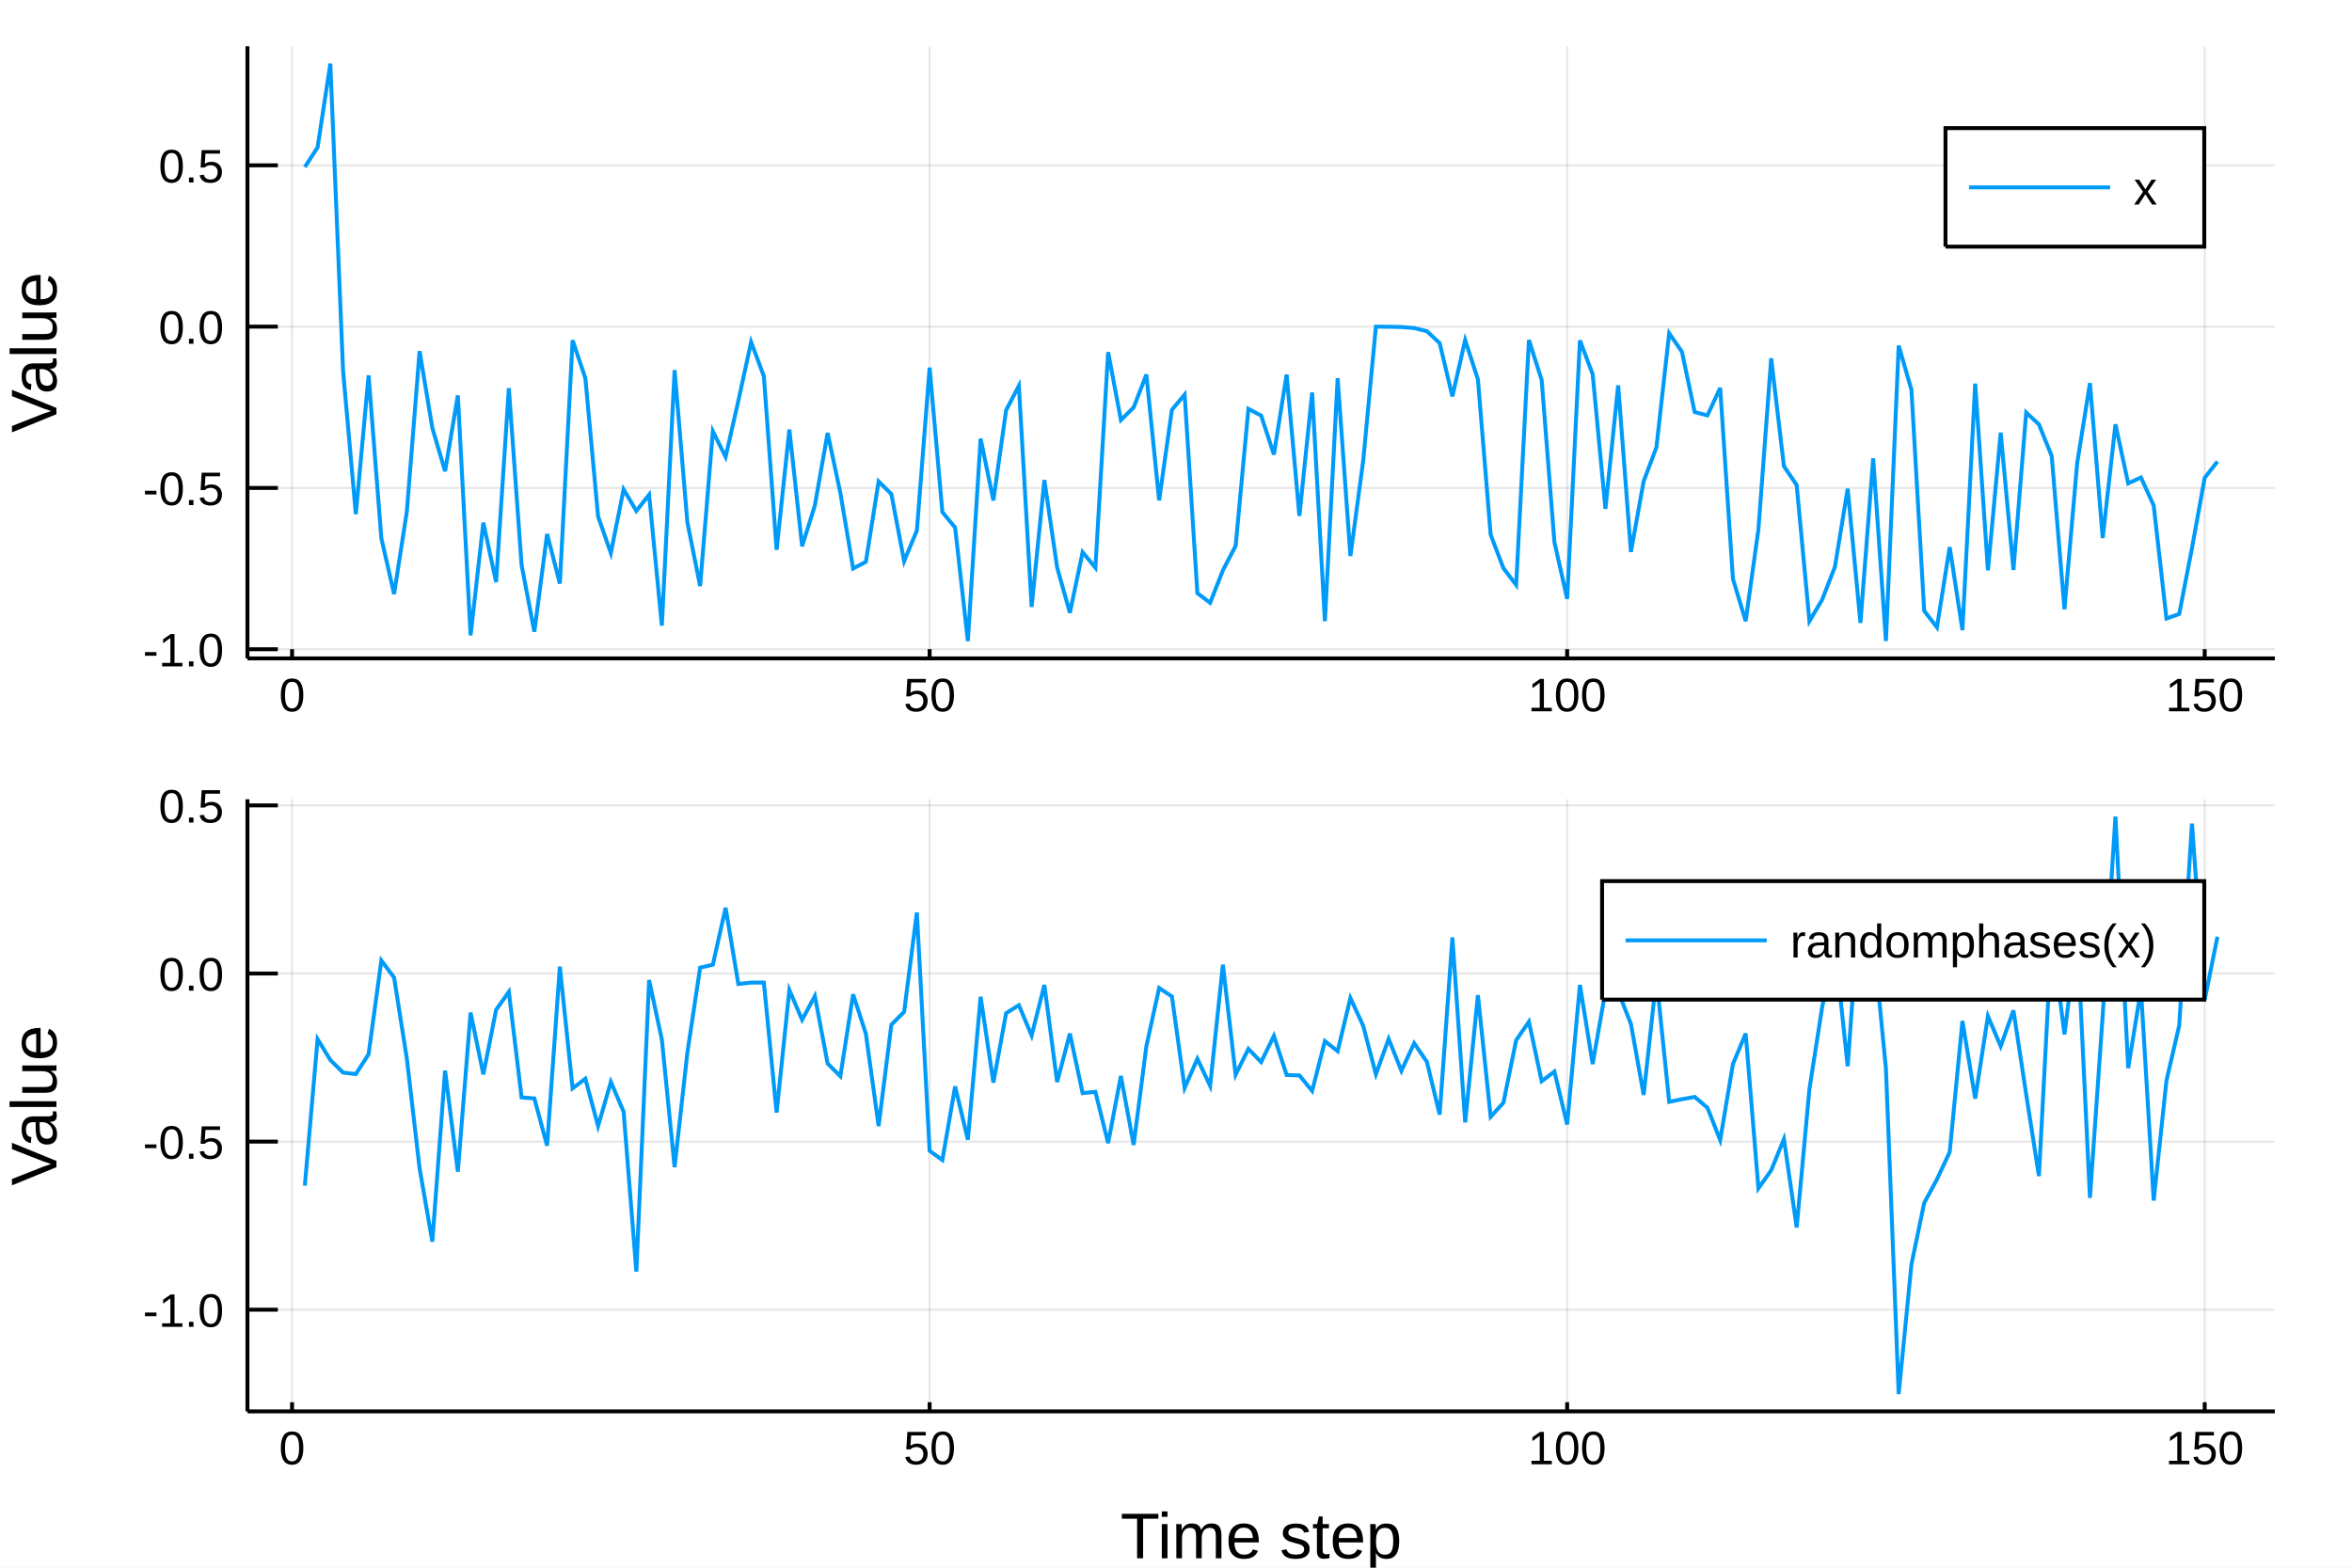
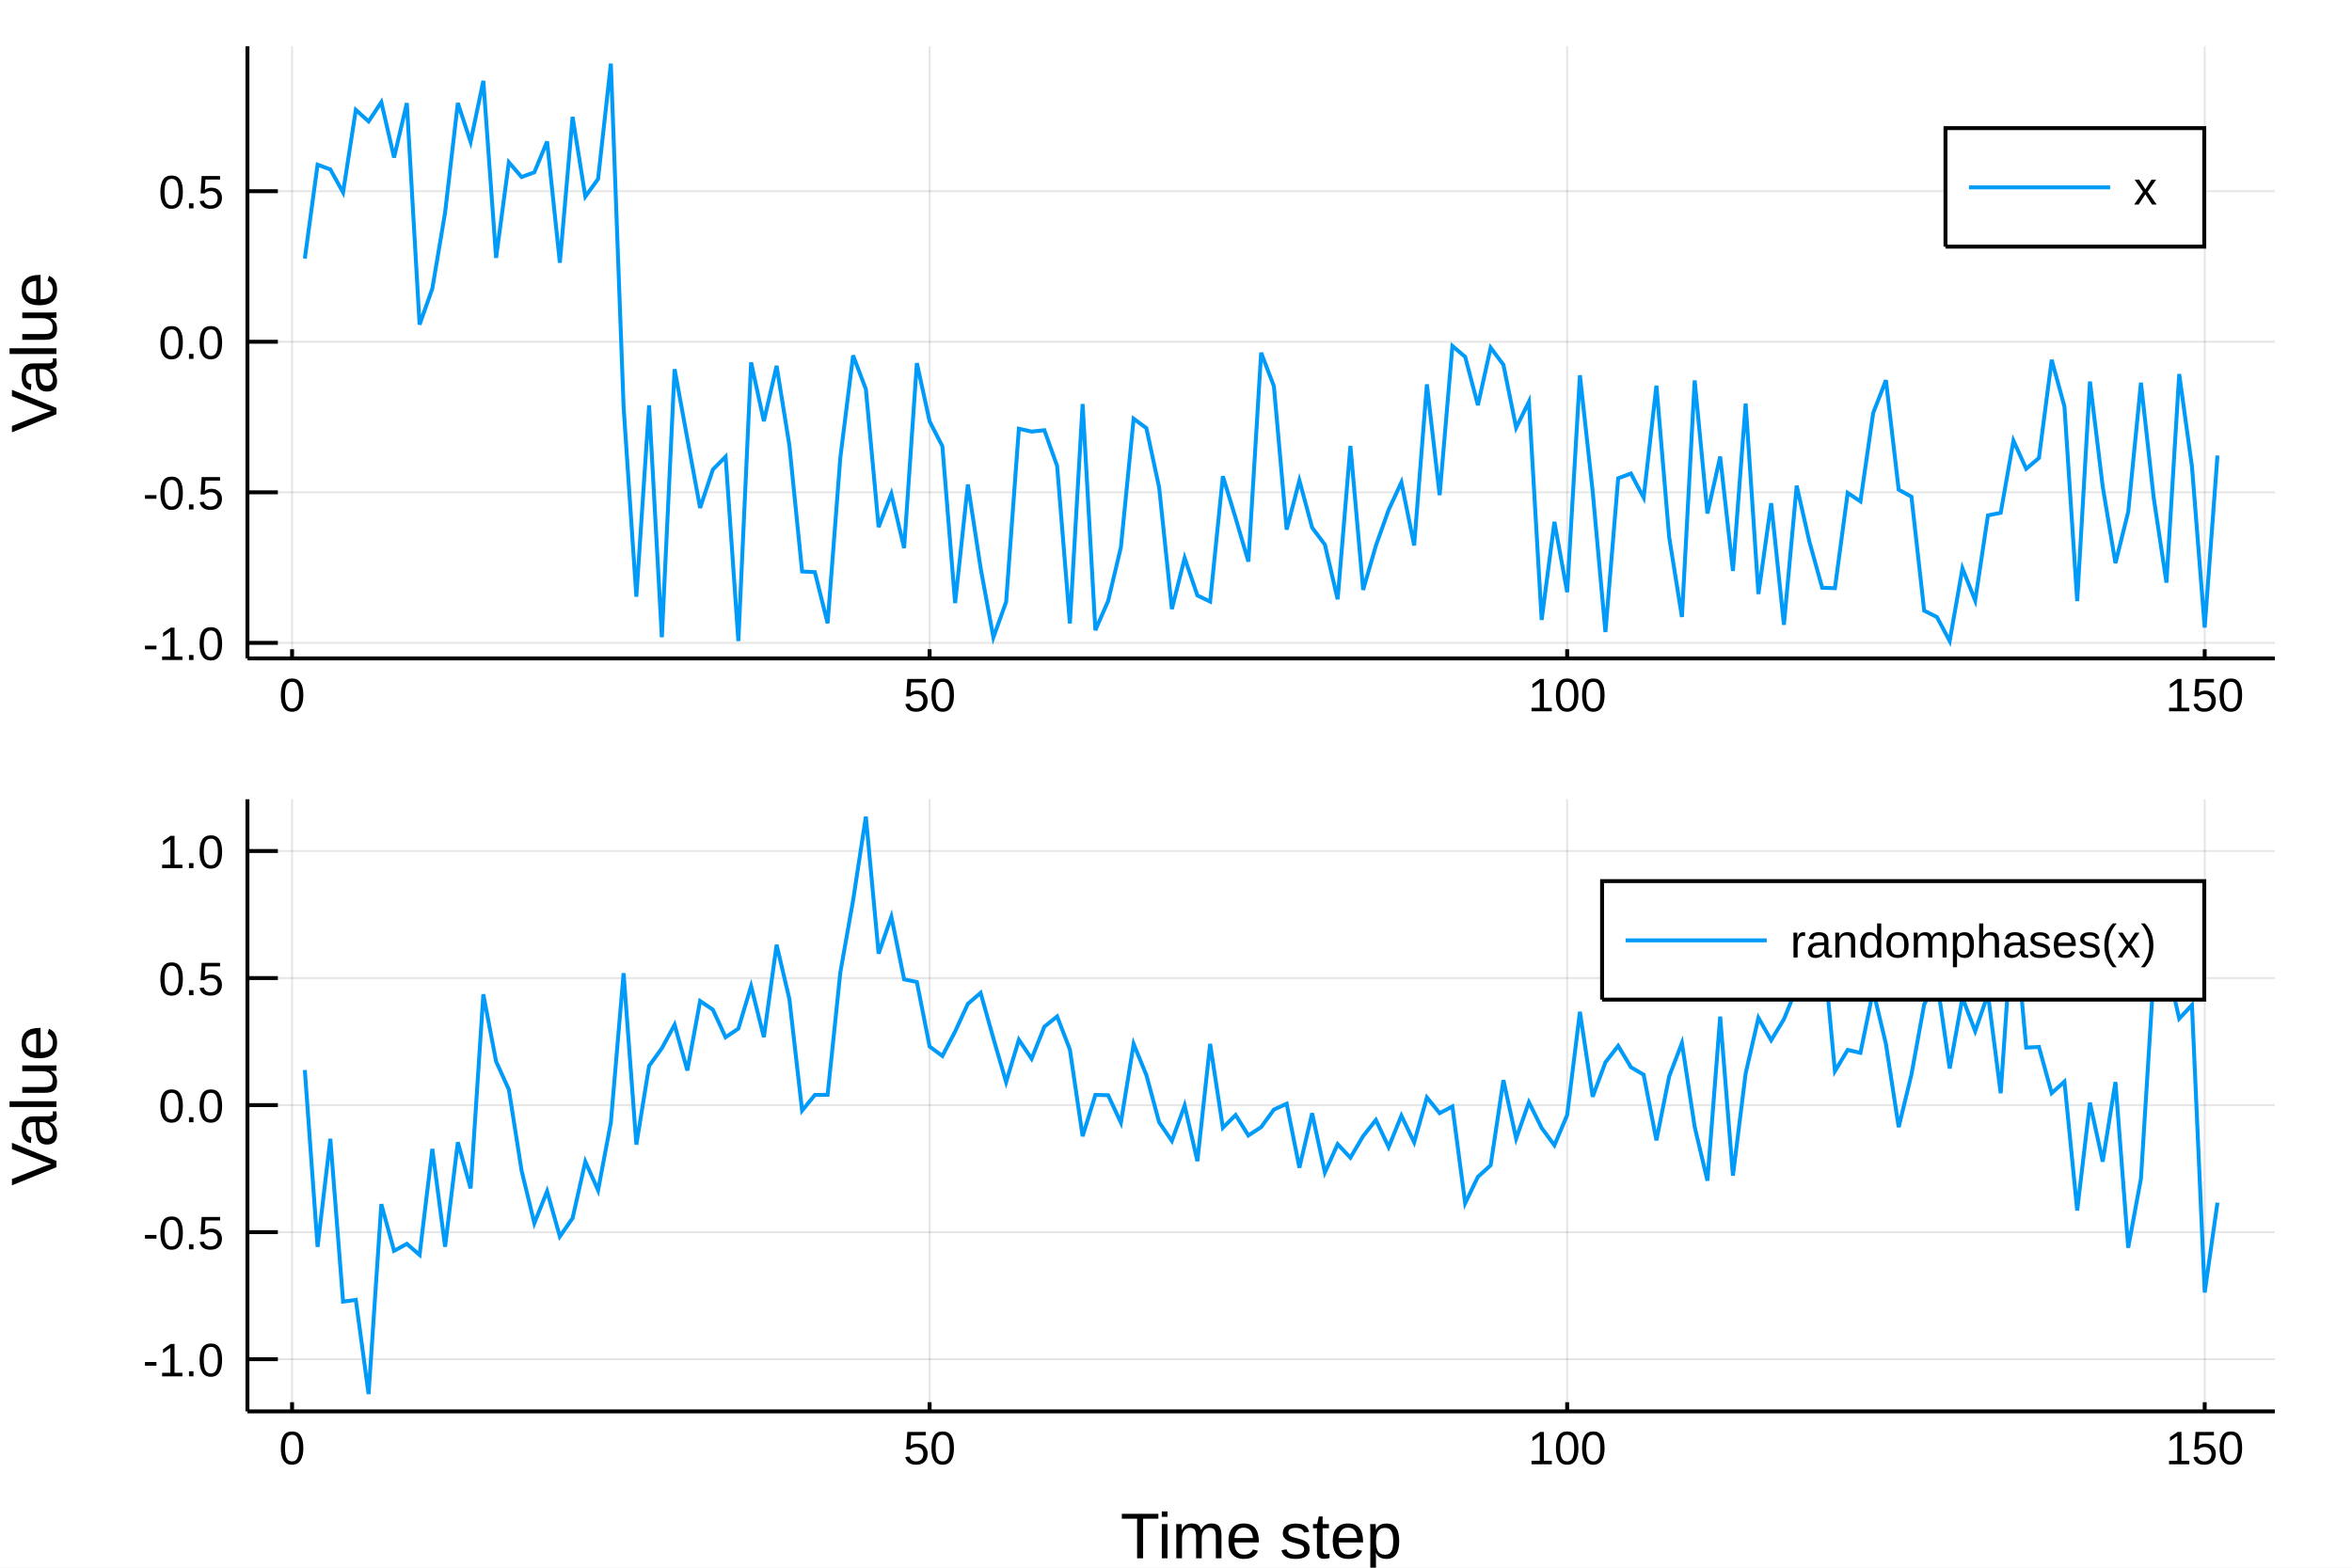
<svg xmlns="http://www.w3.org/2000/svg" width="600" height="400" viewBox="0 0 2400 1600">
  <defs>
-     <clipPath id="clip2900">
+     <clipPath id="clip0000">
      <rect x="0" y="0" width="2400" height="1600" />
    </clipPath>
  </defs>
-   <path clip-path="url(#clip2900)" d=" M0 1600 L2400 1600 L2400 0 L0 0  Z   " fill="#ffffff" fill-rule="evenodd" fill-opacity="1" />
+   <path clip-path="url(#clip0000)" d=" M0 1600 L2400 1600 L2400 0 L0 0  Z   " fill="#ffffff" fill-rule="evenodd" fill-opacity="1" />
  <defs>
-     <clipPath id="clip2901">
+     <clipPath id="clip0001">
      <rect x="480" y="0" width="1681" height="1600" />
    </clipPath>
  </defs>
-   <path clip-path="url(#clip2900)" d=" M252.496 671.979 L2321.26 671.979 L2321.26 47.244 L252.496 47.244  Z   " fill="#ffffff" fill-rule="evenodd" fill-opacity="1" />
+   <path clip-path="url(#clip0000)" d=" M252.496 671.979 L2321.26 671.979 L2321.26 47.244 L252.496 47.244  Z   " fill="#ffffff" fill-rule="evenodd" fill-opacity="1" />
  <defs>
-     <clipPath id="clip2902">
+     <clipPath id="clip0002">
      <rect x="252" y="47" width="2070" height="626" />
    </clipPath>
  </defs>
-   <polyline clip-path="url(#clip2902)" style="stroke:#000000; stroke-width:2; stroke-opacity:0.1; fill:none" points="   298.035,671.979 298.035,47.244    " />
-   <polyline clip-path="url(#clip2902)" style="stroke:#000000; stroke-width:2; stroke-opacity:0.1; fill:none" points="   948.59,671.979 948.59,47.244    " />
-   <polyline clip-path="url(#clip2902)" style="stroke:#000000; stroke-width:2; stroke-opacity:0.1; fill:none" points="   1599.14,671.979 1599.14,47.244    " />
-   <polyline clip-path="url(#clip2902)" style="stroke:#000000; stroke-width:2; stroke-opacity:0.1; fill:none" points="   2249.7,671.979 2249.7,47.244    " />
-   <polyline clip-path="url(#clip2902)" style="stroke:#000000; stroke-width:2; stroke-opacity:0.1; fill:none" points="   252.496,662.631 2321.26,662.631    " />
-   <polyline clip-path="url(#clip2902)" style="stroke:#000000; stroke-width:2; stroke-opacity:0.1; fill:none" points="   252.496,497.998 2321.26,497.998    " />
-   <polyline clip-path="url(#clip2902)" style="stroke:#000000; stroke-width:2; stroke-opacity:0.1; fill:none" points="   252.496,333.365 2321.26,333.365    " />
-   <polyline clip-path="url(#clip2902)" style="stroke:#000000; stroke-width:2; stroke-opacity:0.1; fill:none" points="   252.496,168.732 2321.26,168.732    " />
-   <polyline clip-path="url(#clip2900)" style="stroke:#000000; stroke-width:4; stroke-opacity:1; fill:none" points="   252.496,671.979 2321.26,671.979    " />
-   <polyline clip-path="url(#clip2900)" style="stroke:#000000; stroke-width:4; stroke-opacity:1; fill:none" points="   252.496,671.979 252.496,47.244    " />
-   <polyline clip-path="url(#clip2900)" style="stroke:#000000; stroke-width:4; stroke-opacity:1; fill:none" points="   298.035,671.979 298.035,662.608    " />
-   <polyline clip-path="url(#clip2900)" style="stroke:#000000; stroke-width:4; stroke-opacity:1; fill:none" points="   948.59,671.979 948.59,662.608    " />
-   <polyline clip-path="url(#clip2900)" style="stroke:#000000; stroke-width:4; stroke-opacity:1; fill:none" points="   1599.14,671.979 1599.14,662.608    " />
-   <polyline clip-path="url(#clip2900)" style="stroke:#000000; stroke-width:4; stroke-opacity:1; fill:none" points="   2249.7,671.979 2249.7,662.608    " />
-   <polyline clip-path="url(#clip2900)" style="stroke:#000000; stroke-width:4; stroke-opacity:1; fill:none" points="   252.496,662.631 283.528,662.631    " />
-   <polyline clip-path="url(#clip2900)" style="stroke:#000000; stroke-width:4; stroke-opacity:1; fill:none" points="   252.496,497.998 283.528,497.998    " />
-   <polyline clip-path="url(#clip2900)" style="stroke:#000000; stroke-width:4; stroke-opacity:1; fill:none" points="   252.496,333.365 283.528,333.365    " />
-   <polyline clip-path="url(#clip2900)" style="stroke:#000000; stroke-width:4; stroke-opacity:1; fill:none" points="   252.496,168.732 283.528,168.732    " />
-   <g clip-path="url(#clip2900)">
+   <polyline clip-path="url(#clip0002)" style="stroke:#000000; stroke-width:2; stroke-opacity:0.1; fill:none" points="   298.035,671.979 298.035,47.244    " />
+   <polyline clip-path="url(#clip0002)" style="stroke:#000000; stroke-width:2; stroke-opacity:0.1; fill:none" points="   948.59,671.979 948.59,47.244    " />
+   <polyline clip-path="url(#clip0002)" style="stroke:#000000; stroke-width:2; stroke-opacity:0.1; fill:none" points="   1599.14,671.979 1599.14,47.244    " />
+   <polyline clip-path="url(#clip0002)" style="stroke:#000000; stroke-width:2; stroke-opacity:0.1; fill:none" points="   2249.7,671.979 2249.7,47.244    " />
+   <polyline clip-path="url(#clip0002)" style="stroke:#000000; stroke-width:2; stroke-opacity:0.1; fill:none" points="   252.496,656.119 2321.26,656.119    " />
+   <polyline clip-path="url(#clip0002)" style="stroke:#000000; stroke-width:2; stroke-opacity:0.1; fill:none" points="   252.496,502.461 2321.26,502.461    " />
+   <polyline clip-path="url(#clip0002)" style="stroke:#000000; stroke-width:2; stroke-opacity:0.1; fill:none" points="   252.496,348.804 2321.26,348.804    " />
+   <polyline clip-path="url(#clip0002)" style="stroke:#000000; stroke-width:2; stroke-opacity:0.1; fill:none" points="   252.496,195.147 2321.26,195.147    " />
+   <polyline clip-path="url(#clip0000)" style="stroke:#000000; stroke-width:4; stroke-opacity:1; fill:none" points="   252.496,671.979 2321.26,671.979    " />
+   <polyline clip-path="url(#clip0000)" style="stroke:#000000; stroke-width:4; stroke-opacity:1; fill:none" points="   252.496,671.979 252.496,47.244    " />
+   <polyline clip-path="url(#clip0000)" style="stroke:#000000; stroke-width:4; stroke-opacity:1; fill:none" points="   298.035,671.979 298.035,662.608    " />
+   <polyline clip-path="url(#clip0000)" style="stroke:#000000; stroke-width:4; stroke-opacity:1; fill:none" points="   948.59,671.979 948.59,662.608    " />
+   <polyline clip-path="url(#clip0000)" style="stroke:#000000; stroke-width:4; stroke-opacity:1; fill:none" points="   1599.14,671.979 1599.14,662.608    " />
+   <polyline clip-path="url(#clip0000)" style="stroke:#000000; stroke-width:4; stroke-opacity:1; fill:none" points="   2249.7,671.979 2249.7,662.608    " />
+   <polyline clip-path="url(#clip0000)" style="stroke:#000000; stroke-width:4; stroke-opacity:1; fill:none" points="   252.496,656.119 283.528,656.119    " />
+   <polyline clip-path="url(#clip0000)" style="stroke:#000000; stroke-width:4; stroke-opacity:1; fill:none" points="   252.496,502.461 283.528,502.461    " />
+   <polyline clip-path="url(#clip0000)" style="stroke:#000000; stroke-width:4; stroke-opacity:1; fill:none" points="   252.496,348.804 283.528,348.804    " />
+   <polyline clip-path="url(#clip0000)" style="stroke:#000000; stroke-width:4; stroke-opacity:1; fill:none" points="   252.496,195.147 283.528,195.147    " />
+   <g clip-path="url(#clip0000)">
    <text style="fill:#000000; fill-opacity:1; font-family:Arial,Helvetica Neue,Helvetica,sans-serif; font-size:48px; text-anchor:middle;" transform="rotate(0, 298.035, 725.979)" x="298.035" y="725.979">0</text>
  </g>
-   <g clip-path="url(#clip2900)">
+   <g clip-path="url(#clip0000)">
    <text style="fill:#000000; fill-opacity:1; font-family:Arial,Helvetica Neue,Helvetica,sans-serif; font-size:48px; text-anchor:middle;" transform="rotate(0, 948.59, 725.979)" x="948.59" y="725.979">50</text>
  </g>
-   <g clip-path="url(#clip2900)">
+   <g clip-path="url(#clip0000)">
    <text style="fill:#000000; fill-opacity:1; font-family:Arial,Helvetica Neue,Helvetica,sans-serif; font-size:48px; text-anchor:middle;" transform="rotate(0, 1599.14, 725.979)" x="1599.14" y="725.979">100</text>
  </g>
-   <g clip-path="url(#clip2900)">
+   <g clip-path="url(#clip0000)">
    <text style="fill:#000000; fill-opacity:1; font-family:Arial,Helvetica Neue,Helvetica,sans-serif; font-size:48px; text-anchor:middle;" transform="rotate(0, 2249.7, 725.979)" x="2249.7" y="725.979">150</text>
  </g>
-   <g clip-path="url(#clip2900)">
-     <text style="fill:#000000; fill-opacity:1; font-family:Arial,Helvetica Neue,Helvetica,sans-serif; font-size:48px; text-anchor:end;" transform="rotate(0, 228.496, 680.131)" x="228.496" y="680.131">-1.0</text>
+   <g clip-path="url(#clip0000)">
+     <text style="fill:#000000; fill-opacity:1; font-family:Arial,Helvetica Neue,Helvetica,sans-serif; font-size:48px; text-anchor:end;" transform="rotate(0, 228.496, 673.619)" x="228.496" y="673.619">-1.0</text>
  </g>
-   <g clip-path="url(#clip2900)">
-     <text style="fill:#000000; fill-opacity:1; font-family:Arial,Helvetica Neue,Helvetica,sans-serif; font-size:48px; text-anchor:end;" transform="rotate(0, 228.496, 515.498)" x="228.496" y="515.498">-0.5</text>
+   <g clip-path="url(#clip0000)">
+     <text style="fill:#000000; fill-opacity:1; font-family:Arial,Helvetica Neue,Helvetica,sans-serif; font-size:48px; text-anchor:end;" transform="rotate(0, 228.496, 519.961)" x="228.496" y="519.961">-0.5</text>
  </g>
-   <g clip-path="url(#clip2900)">
-     <text style="fill:#000000; fill-opacity:1; font-family:Arial,Helvetica Neue,Helvetica,sans-serif; font-size:48px; text-anchor:end;" transform="rotate(0, 228.496, 350.865)" x="228.496" y="350.865">0.0</text>
+   <g clip-path="url(#clip0000)">
+     <text style="fill:#000000; fill-opacity:1; font-family:Arial,Helvetica Neue,Helvetica,sans-serif; font-size:48px; text-anchor:end;" transform="rotate(0, 228.496, 366.304)" x="228.496" y="366.304">0.0</text>
  </g>
-   <g clip-path="url(#clip2900)">
-     <text style="fill:#000000; fill-opacity:1; font-family:Arial,Helvetica Neue,Helvetica,sans-serif; font-size:48px; text-anchor:end;" transform="rotate(0, 228.496, 186.232)" x="228.496" y="186.232">0.5</text>
+   <g clip-path="url(#clip0000)">
+     <text style="fill:#000000; fill-opacity:1; font-family:Arial,Helvetica Neue,Helvetica,sans-serif; font-size:48px; text-anchor:end;" transform="rotate(0, 228.496, 212.647)" x="228.496" y="212.647">0.5</text>
  </g>
-   <g clip-path="url(#clip2900)">
+   <g clip-path="url(#clip0000)">
    <text style="fill:#000000; fill-opacity:1; font-family:Arial,Helvetica Neue,Helvetica,sans-serif; font-size:66px; text-anchor:middle;" transform="rotate(-90, 57.6, 359.611)" x="57.6" y="359.611">Value</text>
  </g>
-   <polyline clip-path="url(#clip2902)" style="stroke:#009af9; stroke-width:4; stroke-opacity:1; fill:none" points="   311.046,170.511 324.057,150.475 337.068,64.925 350.079,378.558 363.091,524.762 376.102,383.115 389.113,549.204 402.124,606.243 415.135,522.14 428.146,358.376    441.157,436.78 454.168,480.916 467.179,403.576 480.19,648.496 493.201,533.415 506.213,594.054 519.224,396.203 532.235,576.681 545.246,644.759 558.257,545.016    571.268,595.62 584.279,347.258 597.29,385.932 610.301,527.141 623.312,564.476 636.323,499.432 649.335,521.457 662.346,504.901 675.357,638.561 688.368,377.717    701.379,533.01 714.39,598.16 727.401,440.172 740.412,466.297 753.423,409.056 766.434,349.032 779.445,384.004 792.457,561.094 805.468,438.435 818.479,557.569    831.49,515.818 844.501,441.887 857.512,503.068 870.523,580.249 883.534,573.43 896.545,491.337 909.556,504.263 922.567,572.76 935.579,541.432 948.59,375.23    961.601,522.608 974.612,538.461 987.623,654.297 1000.63,447.708 1013.65,510.683 1026.66,418.567 1039.67,393.783 1052.68,619.409 1065.69,489.945 1078.7,579.089    1091.71,625.44 1104.72,563.59 1117.73,579.343 1130.74,359.393 1143.76,428.643 1156.77,415.86 1169.78,382.287 1182.79,510.693 1195.8,418.281 1208.81,402.751    1221.82,605.355 1234.83,615.262 1247.84,582.091 1260.86,557.117 1273.87,417.285 1286.88,424.144 1299.89,463.89 1312.9,382.324 1325.91,526.541 1338.92,400.626    1351.93,634.026 1364.94,386.006 1377.96,567.438 1390.97,470.634 1403.98,333.4 1416.99,333.493 1430,333.761 1443.01,334.842 1456.02,338.032 1469.03,350.163    1482.04,404.535 1495.06,347.062 1508.07,387.283 1521.08,545.645 1534.09,579.958 1547.1,596.965 1560.11,347.003 1573.12,387.837 1586.13,553.281 1599.14,611.21    1612.16,347.438 1625.17,381.887 1638.18,519.271 1651.19,393.32 1664.2,563.302 1677.21,491.125 1690.22,456.601 1703.23,340.172 1716.24,358.978 1729.26,420.559    1742.27,423.972 1755.28,395.939 1768.29,590.747 1781.3,633.985 1794.31,540.173 1807.32,365.679 1820.33,475.823 1833.34,495.083 1846.35,633.959 1859.37,611.964    1872.38,578.447 1885.39,498.796 1898.4,635.711 1911.41,467.789 1924.42,654.234 1937.43,352.716 1950.44,397.845 1963.45,623.416 1976.47,640.237 1989.48,558.364    2002.49,643.079 2015.5,391.545 2028.51,582.074 2041.52,441.614 2054.53,581.695 2067.54,421.005 2080.55,433.151 2093.57,465.411 2106.58,621.821 2119.59,472.556    2132.6,390.994 2145.61,549.122 2158.62,433.06 2171.63,493.383 2184.64,487.301 2197.65,515.903 2210.67,631.29 2223.68,626.677 2236.69,559.539 2249.7,487.657    2262.71,471.008    " />
-   <path clip-path="url(#clip2900)" d=" M1985.19 251.724 L2249.26 251.724 L2249.26 130.764 L1985.19 130.764  Z   " fill="#ffffff" fill-rule="evenodd" fill-opacity="1" />
-   <polyline clip-path="url(#clip2900)" style="stroke:#000000; stroke-width:4; stroke-opacity:1; fill:none" points="   1985.19,251.724 2249.26,251.724 2249.26,130.764 1985.19,130.764 1985.19,251.724    " />
-   <polyline clip-path="url(#clip2900)" style="stroke:#009af9; stroke-width:4; stroke-opacity:1; fill:none" points="   2009.19,191.244 2153.19,191.244    " />
-   <g clip-path="url(#clip2900)">
+   <polyline clip-path="url(#clip0002)" style="stroke:#009af9; stroke-width:4; stroke-opacity:1; fill:none" points="   311.046,263.856 324.057,168.105 337.068,172.914 350.079,196.374 363.091,112.134 376.102,123.906 389.113,104.247 402.124,160.779 415.135,105.225 428.146,331.309    441.157,294.472 454.168,217.08 467.179,105.172 480.19,144.726 493.201,82.506 506.213,263.191 519.224,165.616 532.235,180.656 545.246,175.836 558.257,144.42    571.268,268.14 584.279,119.294 597.29,200.641 610.301,182.592 623.312,64.925 636.323,415.359 649.335,609.014 662.346,413.659 675.357,650.422 688.368,376.777    701.379,447.765 714.39,518.398 727.401,479.233 740.412,466.109 753.423,654.275 766.434,369.866 779.445,429.869 792.457,373.422 805.468,454.344 818.479,583.26    831.49,583.918 844.501,636.132 857.512,466.731 870.523,362.774 883.534,397.23 896.545,537.938 909.556,503.894 922.567,559.35 935.579,370.581 948.59,430.091    961.601,455.39 974.612,615.564 987.623,494.479 1000.63,579.739 1013.65,650.53 1026.66,614.257 1039.67,437.547 1052.68,440.471 1065.69,439.074 1078.7,475.564    1091.71,636.293 1104.72,412.333 1117.73,643.153 1130.74,613.344 1143.76,558.57 1156.77,427.325 1169.78,436.978 1182.79,497.484 1195.8,621.644 1208.81,569.436    1221.82,607.692 1234.83,613.979 1247.84,486.053 1260.86,528.862 1273.87,573.185 1286.88,359.979 1299.89,394.098 1312.9,540.528 1325.91,490.319 1338.92,538.493    1351.93,555.86 1364.94,611.62 1377.96,455.055 1390.97,602.036 1403.98,556.819 1416.99,520.363 1430,492.225 1443.01,556.736 1456.02,392.265 1469.03,505.348    1482.04,353.107 1495.06,364.196 1508.07,413.544 1521.08,354.803 1534.09,372.28 1547.1,436.547 1560.11,409.932 1573.12,632.725 1586.13,532.617 1599.14,604.378    1612.16,383.003 1625.17,501.41 1638.18,645.085 1651.19,488.159 1664.2,483.275 1677.21,507.921 1690.22,393.594 1703.23,548.173 1716.24,629.71 1729.26,388.272    1742.27,524.099 1755.28,466.036 1768.29,582.725 1781.3,411.868 1794.31,606.28 1807.32,513.575 1820.33,637.702 1833.34,495.692 1846.35,552.9 1859.37,599.869    1872.38,600.303 1885.39,503.046 1898.4,511.733 1911.41,421.542 1924.42,388.037 1937.43,499.74 1950.44,506.898 1963.45,623.261 1976.47,629.767 1989.48,654.297    2002.49,580.088 2015.5,612.9 2028.51,526.01 2041.52,523.381 2054.53,449.749 2067.54,478.496 2080.55,467.411 2093.57,367.269 2106.58,414.9 2119.59,613.46    2132.6,389.381 2145.61,496.532 2158.62,574.758 2171.63,522.492 2184.64,390.618 2197.65,507.992 2210.67,594.672 2223.68,381.754 2236.69,476.133 2249.7,640.532    2262.71,464.937    " />
+   <path clip-path="url(#clip0000)" d=" M1985.19 251.724 L2249.26 251.724 L2249.26 130.764 L1985.19 130.764  Z   " fill="#ffffff" fill-rule="evenodd" fill-opacity="1" />
+   <polyline clip-path="url(#clip0000)" style="stroke:#000000; stroke-width:4; stroke-opacity:1; fill:none" points="   1985.19,251.724 2249.26,251.724 2249.26,130.764 1985.19,130.764 1985.19,251.724    " />
+   <polyline clip-path="url(#clip0000)" style="stroke:#009af9; stroke-width:4; stroke-opacity:1; fill:none" points="   2009.19,191.244 2153.19,191.244    " />
+   <g clip-path="url(#clip0000)">
    <text style="fill:#000000; fill-opacity:1; font-family:Arial,Helvetica Neue,Helvetica,sans-serif; font-size:48px; text-anchor:start;" transform="rotate(0, 2177.19, 208.744)" x="2177.19" y="208.744">x</text>
  </g>
-   <path clip-path="url(#clip2900)" d=" M252.496 1440.48 L2321.26 1440.48 L2321.26 815.748 L252.496 815.748  Z   " fill="#ffffff" fill-rule="evenodd" fill-opacity="1" />
+   <path clip-path="url(#clip0000)" d=" M252.496 1440.48 L2321.26 1440.48 L2321.26 815.748 L252.496 815.748  Z   " fill="#ffffff" fill-rule="evenodd" fill-opacity="1" />
  <defs>
-     <clipPath id="clip2903">
+     <clipPath id="clip0003">
      <rect x="252" y="815" width="2070" height="626" />
    </clipPath>
  </defs>
-   <polyline clip-path="url(#clip2903)" style="stroke:#000000; stroke-width:2; stroke-opacity:0.1; fill:none" points="   298.035,1440.48 298.035,815.748    " />
-   <polyline clip-path="url(#clip2903)" style="stroke:#000000; stroke-width:2; stroke-opacity:0.1; fill:none" points="   948.59,1440.48 948.59,815.748    " />
-   <polyline clip-path="url(#clip2903)" style="stroke:#000000; stroke-width:2; stroke-opacity:0.1; fill:none" points="   1599.14,1440.48 1599.14,815.748    " />
-   <polyline clip-path="url(#clip2903)" style="stroke:#000000; stroke-width:2; stroke-opacity:0.1; fill:none" points="   2249.7,1440.48 2249.7,815.748    " />
-   <polyline clip-path="url(#clip2903)" style="stroke:#000000; stroke-width:2; stroke-opacity:0.1; fill:none" points="   252.496,1336.69 2321.26,1336.69    " />
-   <polyline clip-path="url(#clip2903)" style="stroke:#000000; stroke-width:2; stroke-opacity:0.1; fill:none" points="   252.496,1165.13 2321.26,1165.13    " />
-   <polyline clip-path="url(#clip2903)" style="stroke:#000000; stroke-width:2; stroke-opacity:0.1; fill:none" points="   252.496,993.572 2321.26,993.572    " />
-   <polyline clip-path="url(#clip2903)" style="stroke:#000000; stroke-width:2; stroke-opacity:0.1; fill:none" points="   252.496,822.013 2321.26,822.013    " />
-   <polyline clip-path="url(#clip2900)" style="stroke:#000000; stroke-width:4; stroke-opacity:1; fill:none" points="   252.496,1440.48 2321.26,1440.48    " />
-   <polyline clip-path="url(#clip2900)" style="stroke:#000000; stroke-width:4; stroke-opacity:1; fill:none" points="   252.496,1440.48 252.496,815.748    " />
-   <polyline clip-path="url(#clip2900)" style="stroke:#000000; stroke-width:4; stroke-opacity:1; fill:none" points="   298.035,1440.48 298.035,1431.11    " />
-   <polyline clip-path="url(#clip2900)" style="stroke:#000000; stroke-width:4; stroke-opacity:1; fill:none" points="   948.59,1440.48 948.59,1431.11    " />
-   <polyline clip-path="url(#clip2900)" style="stroke:#000000; stroke-width:4; stroke-opacity:1; fill:none" points="   1599.14,1440.48 1599.14,1431.11    " />
-   <polyline clip-path="url(#clip2900)" style="stroke:#000000; stroke-width:4; stroke-opacity:1; fill:none" points="   2249.7,1440.48 2249.7,1431.11    " />
-   <polyline clip-path="url(#clip2900)" style="stroke:#000000; stroke-width:4; stroke-opacity:1; fill:none" points="   252.496,1336.69 283.528,1336.69    " />
-   <polyline clip-path="url(#clip2900)" style="stroke:#000000; stroke-width:4; stroke-opacity:1; fill:none" points="   252.496,1165.13 283.528,1165.13    " />
-   <polyline clip-path="url(#clip2900)" style="stroke:#000000; stroke-width:4; stroke-opacity:1; fill:none" points="   252.496,993.572 283.528,993.572    " />
-   <polyline clip-path="url(#clip2900)" style="stroke:#000000; stroke-width:4; stroke-opacity:1; fill:none" points="   252.496,822.013 283.528,822.013    " />
-   <g clip-path="url(#clip2900)">
+   <polyline clip-path="url(#clip0003)" style="stroke:#000000; stroke-width:2; stroke-opacity:0.1; fill:none" points="   298.035,1440.48 298.035,815.748    " />
+   <polyline clip-path="url(#clip0003)" style="stroke:#000000; stroke-width:2; stroke-opacity:0.1; fill:none" points="   948.59,1440.48 948.59,815.748    " />
+   <polyline clip-path="url(#clip0003)" style="stroke:#000000; stroke-width:2; stroke-opacity:0.1; fill:none" points="   1599.14,1440.48 1599.14,815.748    " />
+   <polyline clip-path="url(#clip0003)" style="stroke:#000000; stroke-width:2; stroke-opacity:0.1; fill:none" points="   2249.7,1440.48 2249.7,815.748    " />
+   <polyline clip-path="url(#clip0003)" style="stroke:#000000; stroke-width:2; stroke-opacity:0.1; fill:none" points="   252.496,1387.21 2321.26,1387.21    " />
+   <polyline clip-path="url(#clip0003)" style="stroke:#000000; stroke-width:2; stroke-opacity:0.1; fill:none" points="   252.496,1257.55 2321.26,1257.55    " />
+   <polyline clip-path="url(#clip0003)" style="stroke:#000000; stroke-width:2; stroke-opacity:0.1; fill:none" points="   252.496,1127.89 2321.26,1127.89    " />
+   <polyline clip-path="url(#clip0003)" style="stroke:#000000; stroke-width:2; stroke-opacity:0.1; fill:none" points="   252.496,998.225 2321.26,998.225    " />
+   <polyline clip-path="url(#clip0003)" style="stroke:#000000; stroke-width:2; stroke-opacity:0.1; fill:none" points="   252.496,868.563 2321.26,868.563    " />
+   <polyline clip-path="url(#clip0000)" style="stroke:#000000; stroke-width:4; stroke-opacity:1; fill:none" points="   252.496,1440.48 2321.26,1440.48    " />
+   <polyline clip-path="url(#clip0000)" style="stroke:#000000; stroke-width:4; stroke-opacity:1; fill:none" points="   252.496,1440.48 252.496,815.748    " />
+   <polyline clip-path="url(#clip0000)" style="stroke:#000000; stroke-width:4; stroke-opacity:1; fill:none" points="   298.035,1440.48 298.035,1431.11    " />
+   <polyline clip-path="url(#clip0000)" style="stroke:#000000; stroke-width:4; stroke-opacity:1; fill:none" points="   948.59,1440.48 948.59,1431.11    " />
+   <polyline clip-path="url(#clip0000)" style="stroke:#000000; stroke-width:4; stroke-opacity:1; fill:none" points="   1599.14,1440.48 1599.14,1431.11    " />
+   <polyline clip-path="url(#clip0000)" style="stroke:#000000; stroke-width:4; stroke-opacity:1; fill:none" points="   2249.7,1440.48 2249.7,1431.11    " />
+   <polyline clip-path="url(#clip0000)" style="stroke:#000000; stroke-width:4; stroke-opacity:1; fill:none" points="   252.496,1387.21 283.528,1387.21    " />
+   <polyline clip-path="url(#clip0000)" style="stroke:#000000; stroke-width:4; stroke-opacity:1; fill:none" points="   252.496,1257.55 283.528,1257.55    " />
+   <polyline clip-path="url(#clip0000)" style="stroke:#000000; stroke-width:4; stroke-opacity:1; fill:none" points="   252.496,1127.89 283.528,1127.89    " />
+   <polyline clip-path="url(#clip0000)" style="stroke:#000000; stroke-width:4; stroke-opacity:1; fill:none" points="   252.496,998.225 283.528,998.225    " />
+   <polyline clip-path="url(#clip0000)" style="stroke:#000000; stroke-width:4; stroke-opacity:1; fill:none" points="   252.496,868.563 283.528,868.563    " />
+   <g clip-path="url(#clip0000)">
    <text style="fill:#000000; fill-opacity:1; font-family:Arial,Helvetica Neue,Helvetica,sans-serif; font-size:48px; text-anchor:middle;" transform="rotate(0, 298.035, 1494.48)" x="298.035" y="1494.48">0</text>
  </g>
-   <g clip-path="url(#clip2900)">
+   <g clip-path="url(#clip0000)">
    <text style="fill:#000000; fill-opacity:1; font-family:Arial,Helvetica Neue,Helvetica,sans-serif; font-size:48px; text-anchor:middle;" transform="rotate(0, 948.59, 1494.48)" x="948.59" y="1494.48">50</text>
  </g>
-   <g clip-path="url(#clip2900)">
+   <g clip-path="url(#clip0000)">
    <text style="fill:#000000; fill-opacity:1; font-family:Arial,Helvetica Neue,Helvetica,sans-serif; font-size:48px; text-anchor:middle;" transform="rotate(0, 1599.14, 1494.48)" x="1599.14" y="1494.48">100</text>
  </g>
-   <g clip-path="url(#clip2900)">
+   <g clip-path="url(#clip0000)">
    <text style="fill:#000000; fill-opacity:1; font-family:Arial,Helvetica Neue,Helvetica,sans-serif; font-size:48px; text-anchor:middle;" transform="rotate(0, 2249.7, 1494.48)" x="2249.7" y="1494.48">150</text>
  </g>
-   <g clip-path="url(#clip2900)">
-     <text style="fill:#000000; fill-opacity:1; font-family:Arial,Helvetica Neue,Helvetica,sans-serif; font-size:48px; text-anchor:end;" transform="rotate(0, 228.496, 1354.19)" x="228.496" y="1354.19">-1.0</text>
+   <g clip-path="url(#clip0000)">
+     <text style="fill:#000000; fill-opacity:1; font-family:Arial,Helvetica Neue,Helvetica,sans-serif; font-size:48px; text-anchor:end;" transform="rotate(0, 228.496, 1404.71)" x="228.496" y="1404.71">-1.0</text>
  </g>
-   <g clip-path="url(#clip2900)">
-     <text style="fill:#000000; fill-opacity:1; font-family:Arial,Helvetica Neue,Helvetica,sans-serif; font-size:48px; text-anchor:end;" transform="rotate(0, 228.496, 1182.63)" x="228.496" y="1182.63">-0.5</text>
+   <g clip-path="url(#clip0000)">
+     <text style="fill:#000000; fill-opacity:1; font-family:Arial,Helvetica Neue,Helvetica,sans-serif; font-size:48px; text-anchor:end;" transform="rotate(0, 228.496, 1275.05)" x="228.496" y="1275.05">-0.5</text>
  </g>
-   <g clip-path="url(#clip2900)">
-     <text style="fill:#000000; fill-opacity:1; font-family:Arial,Helvetica Neue,Helvetica,sans-serif; font-size:48px; text-anchor:end;" transform="rotate(0, 228.496, 1011.07)" x="228.496" y="1011.07">0.0</text>
+   <g clip-path="url(#clip0000)">
+     <text style="fill:#000000; fill-opacity:1; font-family:Arial,Helvetica Neue,Helvetica,sans-serif; font-size:48px; text-anchor:end;" transform="rotate(0, 228.496, 1145.39)" x="228.496" y="1145.39">0.0</text>
  </g>
-   <g clip-path="url(#clip2900)">
-     <text style="fill:#000000; fill-opacity:1; font-family:Arial,Helvetica Neue,Helvetica,sans-serif; font-size:48px; text-anchor:end;" transform="rotate(0, 228.496, 839.513)" x="228.496" y="839.513">0.5</text>
+   <g clip-path="url(#clip0000)">
+     <text style="fill:#000000; fill-opacity:1; font-family:Arial,Helvetica Neue,Helvetica,sans-serif; font-size:48px; text-anchor:end;" transform="rotate(0, 228.496, 1015.73)" x="228.496" y="1015.73">0.5</text>
  </g>
-   <g clip-path="url(#clip2900)">
+   <g clip-path="url(#clip0000)">
+     <text style="fill:#000000; fill-opacity:1; font-family:Arial,Helvetica Neue,Helvetica,sans-serif; font-size:48px; text-anchor:end;" transform="rotate(0, 228.496, 886.063)" x="228.496" y="886.063">1.0</text>
+   </g>
+   <g clip-path="url(#clip0000)">
    <text style="fill:#000000; fill-opacity:1; font-family:Arial,Helvetica Neue,Helvetica,sans-serif; font-size:66px; text-anchor:middle;" transform="rotate(0, 1286.88, 1590.4)" x="1286.88" y="1590.4">Time step</text>
  </g>
-   <g clip-path="url(#clip2900)">
+   <g clip-path="url(#clip0000)">
    <text style="fill:#000000; fill-opacity:1; font-family:Arial,Helvetica Neue,Helvetica,sans-serif; font-size:66px; text-anchor:middle;" transform="rotate(-90, 57.6, 1128.12)" x="57.6" y="1128.12">Value</text>
  </g>
-   <polyline clip-path="url(#clip2903)" style="stroke:#009af9; stroke-width:4; stroke-opacity:1; fill:none" points="   311.046,1210.13 324.057,1060.52 337.068,1081.85 350.079,1094.68 363.091,1096.24 376.102,1075.97 389.113,980.28 402.124,997.663 415.135,1080.41 428.146,1192.32    441.157,1267.29 454.168,1092.71 467.179,1195.85 480.19,1033.47 493.201,1096.51 506.213,1030.73 519.224,1012.25 532.235,1120.05 545.246,1121.05 558.257,1169.29    571.268,986.544 584.279,1110.8 597.29,1100.98 610.301,1149.29 623.312,1104.21 636.323,1134.6 649.335,1297.8 662.346,1000.31 675.357,1061.02 688.368,1191.2    701.379,1074.56 714.39,987.638 727.401,984.569 740.412,926.504 753.423,1004.28 766.434,1002.83 779.445,1002.85 792.457,1135.45 805.468,1010.45 818.479,1040.87    831.49,1016.57 844.501,1085.43 857.512,1098.4 870.523,1014.83 883.534,1055.06 896.545,1149.32 909.556,1045.84 922.567,1032.72 935.579,931.344 948.59,1174.5    961.601,1183.97 974.612,1108.82 987.623,1163.22 1000.63,1017.38 1013.65,1104.85 1026.66,1034.06 1039.67,1025.91 1052.68,1056.88 1065.69,1005.27 1078.7,1104.36    1091.71,1054.9 1104.72,1115.67 1117.73,1114.33 1130.74,1166.66 1143.76,1098.18 1156.77,1168.5 1169.78,1067.7 1182.79,1008.36 1195.8,1017.01 1208.81,1110.33    1221.82,1080.58 1234.83,1108.28 1247.84,984.592 1260.86,1096.84 1273.87,1070.5 1286.88,1083.92 1299.89,1057.25 1312.9,1097.18 1325.91,1097.58 1338.92,1113.36    1351.93,1062.56 1364.94,1072.88 1377.96,1018.55 1390.97,1046.84 1403.98,1096.4 1416.99,1060.29 1430,1092.93 1443.01,1064.68 1456.02,1083.79 1469.03,1137.59    1482.04,956.754 1495.06,1145.54 1508.07,1015.7 1521.08,1139.78 1534.09,1125.47 1547.1,1061.67 1560.11,1042.75 1573.12,1103.47 1586.13,1093.65 1599.14,1147.61    1612.16,1005.22 1625.17,1086 1638.18,1011.44 1651.19,1011.96 1664.2,1045.05 1677.21,1117.48 1690.22,998.057 1703.23,1124.52 1716.24,1121.87 1729.26,1119.51    1742.27,1130.56 1755.28,1163.57 1768.29,1086.04 1781.3,1054.81 1794.31,1212.82 1807.32,1194.47 1820.33,1162.55 1833.34,1252.75 1846.35,1111.41 1859.37,1027.76    1872.38,966 1885.39,1088.24 1898.4,906.676 1911.41,956.775 1924.42,1090.74 1937.43,1422.8 1950.44,1290.55 1963.45,1227.78 1976.47,1203.7 1989.48,1175.81    2002.49,1042.01 2015.5,1121.31 2028.51,1037.1 2041.52,1067.82 2054.53,1031.25 2067.54,1116.98 2080.55,1200.3 2093.57,952.823 2106.58,1055.69 2119.59,952.53    2132.6,1222.59 2145.61,1036.15 2158.62,833.429 2171.63,1090.14 2184.64,1009.83 2197.65,1225.31 2210.67,1102.93 2223.68,1046.68 2236.69,840.565 2249.7,1020.41    2262.71,956.026    " />
-   <path clip-path="url(#clip2900)" d=" M1634.78 1020.23 L2249.26 1020.23 L2249.26 899.268 L1634.78 899.268  Z   " fill="#ffffff" fill-rule="evenodd" fill-opacity="1" />
-   <polyline clip-path="url(#clip2900)" style="stroke:#000000; stroke-width:4; stroke-opacity:1; fill:none" points="   1634.78,1020.23 2249.26,1020.23 2249.26,899.268 1634.78,899.268 1634.78,1020.23    " />
-   <polyline clip-path="url(#clip2900)" style="stroke:#009af9; stroke-width:4; stroke-opacity:1; fill:none" points="   1658.78,959.748 1802.78,959.748    " />
-   <g clip-path="url(#clip2900)">
+   <polyline clip-path="url(#clip0003)" style="stroke:#009af9; stroke-width:4; stroke-opacity:1; fill:none" points="   311.046,1092.11 324.057,1272.6 337.068,1162.25 350.079,1328.43 363.091,1326.66 376.102,1422.8 389.113,1228.99 402.124,1276.62 415.135,1269.49 428.146,1280.78    441.157,1172.61 454.168,1272.44 467.179,1165.77 480.19,1212.89 493.201,1014.8 506.213,1083.29 519.224,1111.99 532.235,1194.78 545.246,1248.42 558.257,1215.79    571.268,1261.97 584.279,1243.24 597.29,1185.56 610.301,1214.79 623.312,1145.66 636.323,993.218 649.335,1168.21 662.346,1087.87 675.357,1069.88 688.368,1045.82    701.379,1092.51 714.39,1021.65 727.401,1030.46 740.412,1058.65 753.423,1049.83 766.434,1006.46 779.445,1058.52 792.457,964.285 805.468,1019.5 818.479,1133.48    831.49,1117.52 844.501,1117.38 857.512,992.238 870.523,918.804 883.534,833.429 896.545,973.292 909.556,935.625 922.567,999.556 935.579,1002.22 948.59,1068.08    961.601,1077.76 974.612,1052.77 987.623,1024.51 1000.63,1013.34 1013.65,1059.79 1026.66,1104.4 1039.67,1061.13 1052.68,1080.61 1065.69,1047.85 1078.7,1037.39    1091.71,1071.17 1104.72,1159.65 1117.73,1117.48 1130.74,1117.81 1143.76,1145.79 1156.77,1065.47 1169.78,1097.29 1182.79,1145.39 1195.8,1164.4 1208.81,1128.27    1221.82,1185.09 1234.83,1065.4 1247.84,1151.01 1260.86,1137.99 1273.87,1158.88 1286.88,1150.36 1299.89,1132.46 1312.9,1126.52 1325.91,1191.76 1338.92,1136.19    1351.93,1196.64 1364.94,1167.74 1377.96,1181.54 1390.97,1159.5 1403.98,1143.06 1416.99,1170.76 1430,1138.63 1443.01,1165.89 1456.02,1120.04 1469.03,1136.11    1482.04,1129.28 1495.06,1228.06 1508.07,1201.09 1521.08,1189.26 1534.09,1102.38 1547.1,1162.09 1560.11,1124.93 1573.12,1151.19 1586.13,1168.89 1599.14,1138.07    1612.16,1032.67 1625.17,1119.33 1638.18,1084.21 1651.19,1067.41 1664.2,1089.18 1677.21,1096.88 1690.22,1163.82 1703.23,1098.6 1716.24,1064.53 1729.26,1150    1742.27,1205.01 1755.28,1037.51 1768.29,1199.88 1781.3,1095.36 1794.31,1038.77 1807.32,1061.7 1820.33,1040.19 1833.34,1008.3 1846.35,1003.97 1859.37,954.511    1872.38,1093.21 1885.39,1071.54 1898.4,1074.55 1911.41,1011.06 1924.42,1065.46 1937.43,1150.38 1950.44,1096.71 1963.45,1025.16 1976.47,1000.77 1989.48,1090.52    2002.49,1018.22 2015.5,1052.44 2028.51,1014.68 2041.52,1115.79 2054.53,926.764 2067.54,1069.19 2080.55,1068.52 2093.57,1115.66 2106.58,1103.89 2119.59,1235.4    2132.6,1125.3 2145.61,1185.6 2158.62,1104.34 2171.63,1273.48 2184.64,1202.79 2197.65,994.651 2210.67,982.374 2223.68,1039.66 2236.69,1025.73 2249.7,1319.16    2262.71,1227.44    " />
+   <path clip-path="url(#clip0000)" d=" M1634.78 1020.23 L2249.26 1020.23 L2249.26 899.268 L1634.78 899.268  Z   " fill="#ffffff" fill-rule="evenodd" fill-opacity="1" />
+   <polyline clip-path="url(#clip0000)" style="stroke:#000000; stroke-width:4; stroke-opacity:1; fill:none" points="   1634.78,1020.23 2249.26,1020.23 2249.26,899.268 1634.78,899.268 1634.78,1020.23    " />
+   <polyline clip-path="url(#clip0000)" style="stroke:#009af9; stroke-width:4; stroke-opacity:1; fill:none" points="   1658.78,959.748 1802.78,959.748    " />
+   <g clip-path="url(#clip0000)">
    <text style="fill:#000000; fill-opacity:1; font-family:Arial,Helvetica Neue,Helvetica,sans-serif; font-size:48px; text-anchor:start;" transform="rotate(0, 1826.78, 977.248)" x="1826.78" y="977.248">randomphases(x)</text>
  </g>
</svg>
